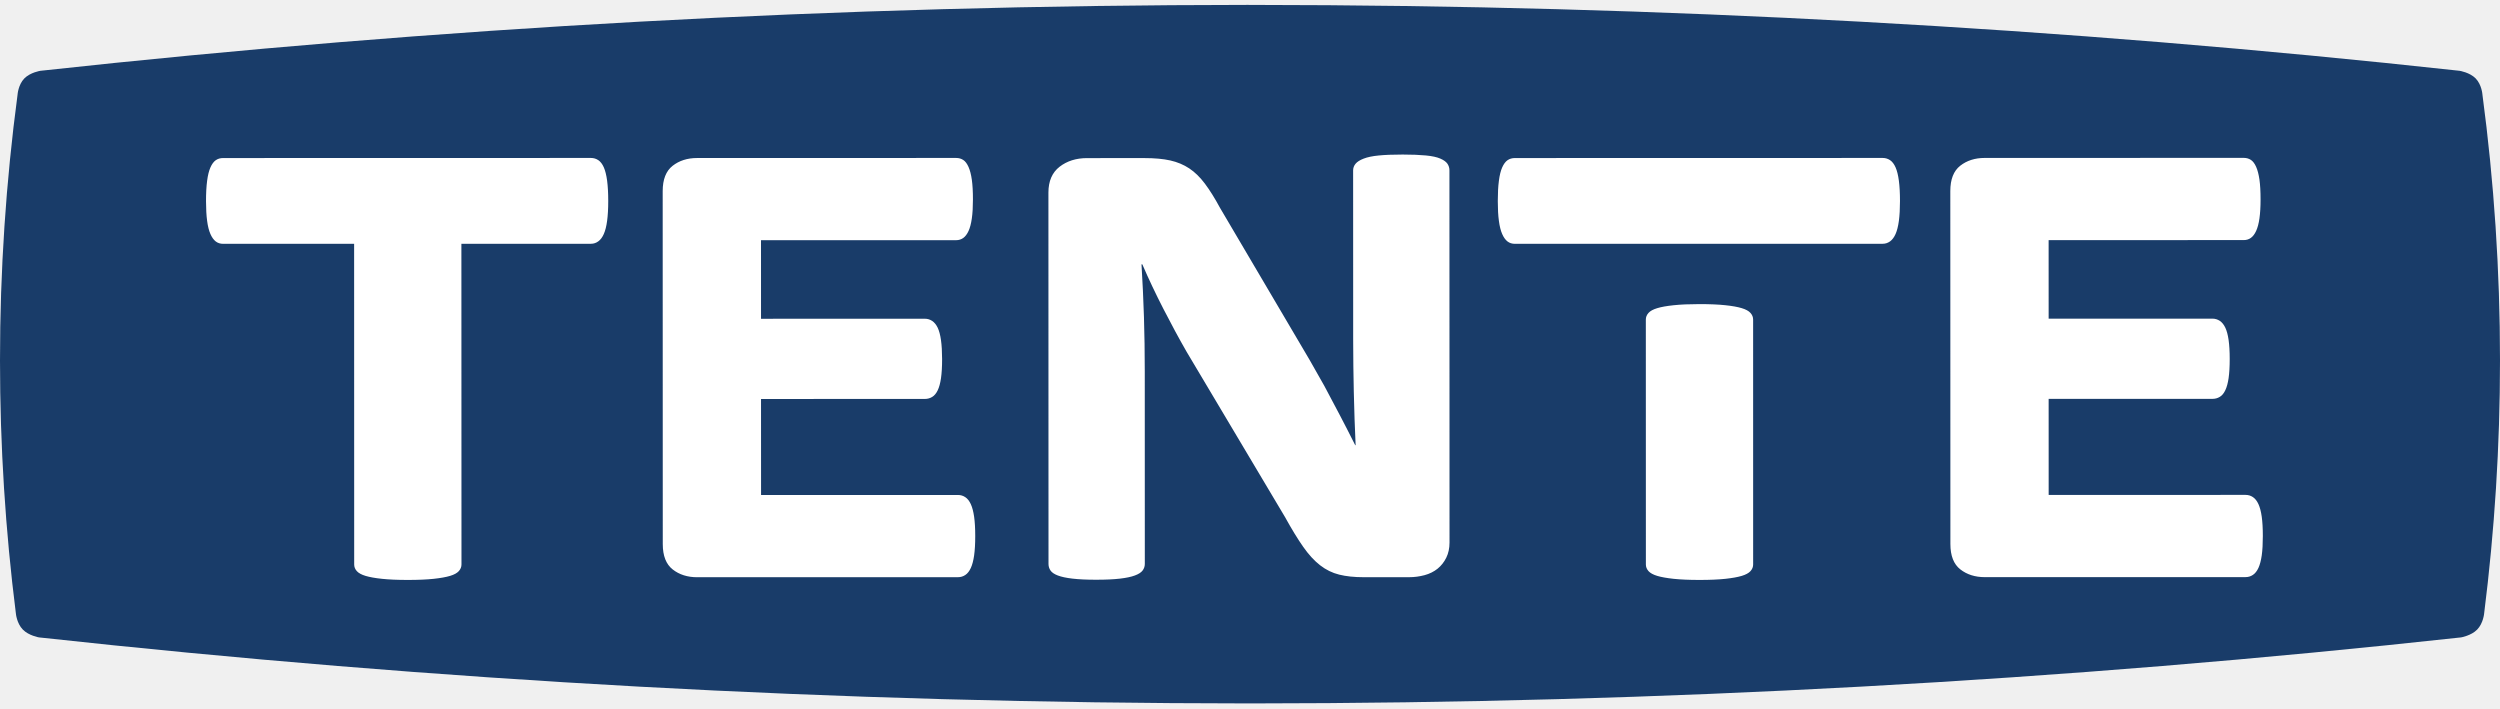
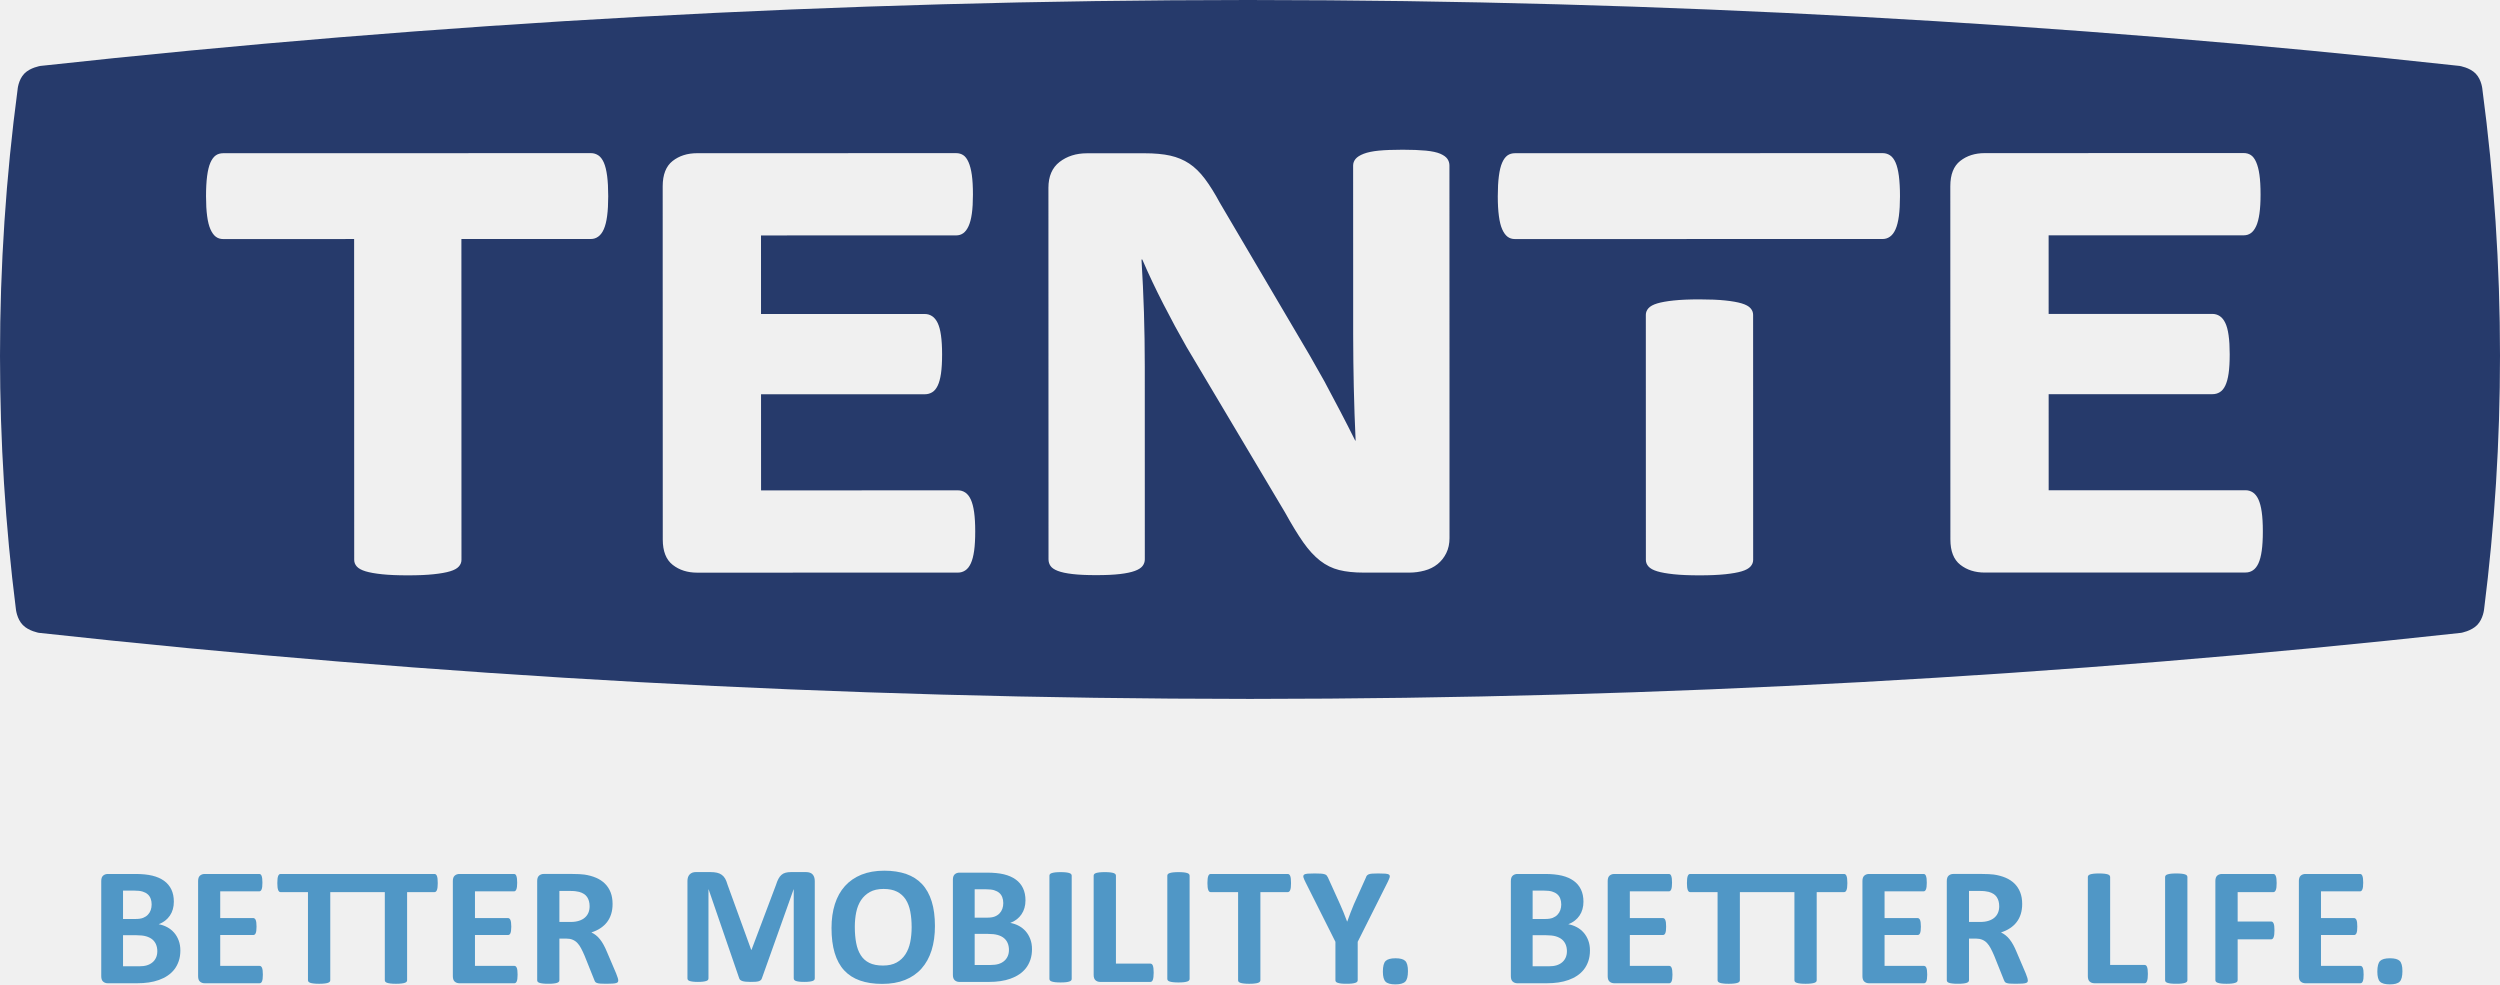
- <svg xmlns="http://www.w3.org/2000/svg" width="120" height="34" viewBox="0 0 120 34" fill="none">
-   <g clip-path="url(#clip0_10443_1067)">
-     <rect x="8" y="6" width="105" height="23" fill="white" />
-     <path d="M108.564 26.657C108.528 26.906 108.475 27.107 108.405 27.26C108.334 27.413 108.246 27.525 108.14 27.595C108.034 27.666 107.917 27.701 107.791 27.701L95.27 27.703C94.805 27.703 94.413 27.579 94.095 27.33C93.777 27.081 93.619 26.676 93.619 26.114L93.615 9.171C93.615 8.609 93.773 8.204 94.091 7.955C94.409 7.706 94.8 7.581 95.267 7.581L107.701 7.578C107.829 7.578 107.941 7.61 108.041 7.674C108.139 7.738 108.224 7.85 108.295 8.009C108.365 8.169 108.418 8.373 108.454 8.623C108.489 8.872 108.507 9.188 108.507 9.571C108.507 9.928 108.489 10.232 108.454 10.481C108.419 10.729 108.366 10.931 108.295 11.084C108.225 11.237 108.14 11.349 108.041 11.419C107.942 11.49 107.83 11.524 107.702 11.524L98.334 11.527L98.335 15.297L106.2 15.295C106.327 15.295 106.443 15.331 106.55 15.4C106.655 15.471 106.743 15.579 106.814 15.726C106.884 15.873 106.938 16.071 106.973 16.32C107.008 16.569 107.026 16.872 107.026 17.23C107.026 17.6 107.008 17.907 106.973 18.149C106.938 18.392 106.885 18.586 106.814 18.733C106.744 18.881 106.656 18.986 106.55 19.049C106.444 19.114 106.328 19.145 106.201 19.145L98.335 19.147L98.336 23.757L107.79 23.755C107.917 23.755 108.034 23.79 108.139 23.86C108.245 23.931 108.333 24.042 108.404 24.195C108.475 24.349 108.528 24.549 108.563 24.799C108.598 25.048 108.616 25.357 108.616 25.727C108.616 26.098 108.599 26.408 108.564 26.657ZM91.147 10.599C91.111 10.861 91.058 11.072 90.988 11.231C90.917 11.391 90.829 11.509 90.723 11.586C90.617 11.662 90.501 11.701 90.373 11.701L72.72 11.704C72.579 11.704 72.459 11.666 72.36 11.59C72.261 11.513 72.176 11.395 72.106 11.235C72.035 11.076 71.982 10.865 71.947 10.603C71.911 10.341 71.894 10.026 71.894 9.655C71.894 9.272 71.911 8.946 71.947 8.678C71.981 8.41 72.034 8.196 72.105 8.036C72.176 7.877 72.26 7.762 72.359 7.692C72.458 7.622 72.578 7.586 72.719 7.586L90.373 7.582C90.5 7.582 90.616 7.617 90.722 7.687C90.828 7.758 90.916 7.873 90.987 8.033C91.058 8.192 91.11 8.406 91.146 8.674C91.181 8.942 91.199 9.268 91.199 9.651C91.199 10.021 91.181 10.337 91.147 10.599ZM84.024 27.413C83.94 27.507 83.8 27.583 83.605 27.642C83.41 27.701 83.147 27.748 82.815 27.784C82.484 27.819 82.071 27.837 81.577 27.837C81.082 27.837 80.67 27.819 80.338 27.784C80.006 27.748 79.743 27.702 79.548 27.643C79.353 27.584 79.213 27.508 79.129 27.414C79.044 27.32 79.002 27.214 79.002 27.096L79 15.339C79 15.221 79.042 15.116 79.127 15.021C79.212 14.927 79.351 14.85 79.546 14.792C79.741 14.732 80.004 14.686 80.336 14.651C80.668 14.615 81.081 14.598 81.575 14.597C82.069 14.597 82.481 14.615 82.813 14.65C83.145 14.685 83.408 14.732 83.603 14.791C83.798 14.85 83.938 14.926 84.022 15.02C84.107 15.114 84.15 15.22 84.15 15.338L84.151 27.095C84.151 27.213 84.109 27.319 84.024 27.413ZM69.421 26.77C69.317 26.981 69.177 27.157 69.002 27.299C68.826 27.44 68.618 27.543 68.378 27.608C68.137 27.672 67.893 27.705 67.646 27.705L65.462 27.706C65.006 27.706 64.613 27.665 64.281 27.582C63.95 27.5 63.644 27.35 63.365 27.133C63.085 26.915 62.815 26.621 62.555 26.25C62.295 25.88 62.002 25.401 61.677 24.813L56.958 16.886C56.593 16.251 56.223 15.566 55.846 14.831C55.468 14.096 55.13 13.381 54.831 12.687H54.792C54.844 13.534 54.883 14.378 54.91 15.219C54.936 16.06 54.949 16.928 54.949 17.821L54.951 27.068C54.951 27.186 54.915 27.292 54.844 27.386C54.772 27.48 54.649 27.559 54.473 27.623C54.298 27.689 54.06 27.739 53.761 27.774C53.462 27.809 53.079 27.827 52.611 27.827C52.155 27.827 51.778 27.809 51.479 27.774C51.18 27.739 50.946 27.689 50.777 27.624C50.608 27.56 50.491 27.481 50.426 27.387C50.361 27.293 50.328 27.187 50.328 27.069L50.324 9.247C50.324 8.695 50.503 8.28 50.861 8.003C51.218 7.727 51.657 7.589 52.177 7.589L54.927 7.588C55.421 7.588 55.837 7.626 56.176 7.702C56.514 7.779 56.816 7.905 57.083 8.082C57.349 8.258 57.6 8.502 57.834 8.814C58.068 9.126 58.309 9.51 58.556 9.969L62.861 17.276L63.568 18.523C63.828 19.011 64.081 19.49 64.329 19.96C64.576 20.431 64.816 20.901 65.051 21.371H65.07C65.031 20.548 65.002 19.689 64.982 18.796C64.964 17.976 64.954 17.193 64.953 16.442L64.952 16.238L64.952 14.529L64.95 8.177C64.95 8.06 64.989 7.954 65.067 7.86C65.145 7.766 65.275 7.683 65.457 7.613C65.639 7.542 65.88 7.492 66.179 7.463C66.478 7.433 66.862 7.418 67.33 7.418C67.772 7.418 68.142 7.433 68.442 7.462C68.741 7.491 68.972 7.541 69.134 7.612C69.297 7.682 69.41 7.764 69.476 7.858C69.54 7.953 69.573 8.059 69.573 8.176L69.574 14.527L69.575 17.177L69.577 26.046C69.577 26.317 69.525 26.558 69.421 26.77ZM46.758 26.66C46.722 26.909 46.67 27.11 46.599 27.264C46.528 27.417 46.441 27.529 46.335 27.599C46.229 27.67 46.112 27.705 45.985 27.705L33.465 27.707C32.999 27.707 32.608 27.583 32.29 27.334C31.972 27.085 31.813 26.68 31.813 26.117L31.809 9.175C31.809 8.613 31.968 8.208 32.285 7.959C32.603 7.71 32.995 7.585 33.461 7.585L45.896 7.582C46.023 7.582 46.136 7.614 46.235 7.678C46.334 7.742 46.418 7.854 46.489 8.013C46.56 8.173 46.613 8.377 46.648 8.626C46.683 8.875 46.701 9.191 46.701 9.574C46.701 9.932 46.684 10.235 46.648 10.484C46.613 10.733 46.56 10.934 46.49 11.087C46.419 11.241 46.334 11.353 46.236 11.423C46.137 11.493 46.024 11.528 45.897 11.529L36.528 11.53L36.529 15.301L44.394 15.299C44.521 15.299 44.638 15.334 44.743 15.404C44.849 15.475 44.938 15.583 45.009 15.73C45.079 15.877 45.132 16.075 45.167 16.324C45.202 16.573 45.22 16.876 45.221 17.234C45.221 17.604 45.203 17.91 45.168 18.153C45.132 18.396 45.08 18.591 45.009 18.737C44.938 18.884 44.85 18.99 44.744 19.053C44.639 19.117 44.522 19.149 44.395 19.149L36.529 19.151L36.531 23.761L45.984 23.759C46.111 23.759 46.228 23.793 46.334 23.864C46.44 23.934 46.528 24.046 46.599 24.199C46.669 24.352 46.722 24.553 46.758 24.803C46.793 25.051 46.811 25.361 46.811 25.731C46.811 26.102 46.793 26.411 46.758 26.66ZM29.142 10.599C29.107 10.861 29.054 11.072 28.983 11.231C28.913 11.391 28.824 11.509 28.718 11.585C28.613 11.662 28.496 11.701 28.369 11.701L22.147 11.701L22.151 27.095C22.151 27.213 22.108 27.319 22.024 27.413C21.939 27.507 21.8 27.584 21.605 27.642C21.41 27.701 21.146 27.748 20.815 27.784C20.483 27.819 20.07 27.837 19.576 27.837C19.082 27.837 18.669 27.819 18.338 27.784C18.006 27.749 17.742 27.702 17.547 27.643C17.352 27.584 17.213 27.508 17.128 27.414C17.043 27.32 17.001 27.214 17.001 27.096L16.998 11.703L10.716 11.704C10.574 11.704 10.454 11.666 10.355 11.589C10.257 11.513 10.172 11.395 10.101 11.235C10.03 11.075 9.977 10.865 9.942 10.603C9.907 10.341 9.889 10.025 9.889 9.655C9.889 9.271 9.906 8.946 9.942 8.678C9.977 8.409 10.03 8.196 10.101 8.036C10.171 7.876 10.256 7.762 10.355 7.691C10.453 7.621 10.573 7.586 10.715 7.586L28.368 7.582C28.495 7.582 28.612 7.617 28.718 7.687C28.823 7.758 28.912 7.872 28.983 8.032C29.053 8.192 29.106 8.405 29.142 8.674C29.177 8.942 29.195 9.267 29.195 9.651C29.195 10.021 29.177 10.337 29.142 10.599ZM119.157 4.541C119.157 4.541 119.127 4.069 118.832 3.765C118.55 3.475 118.06 3.398 118.06 3.398C99.029 1.318 79.696 0.245 60.115 0.236C60.115 0.236 59.924 0.235 59.885 0.235C40.303 0.244 20.971 1.318 1.94 3.398C1.94 3.398 1.45 3.475 1.168 3.765C0.873 4.069 0.843 4.541 0.843 4.541C0.287 8.717 0 12.977 0 17.305C0 21.417 0.26 25.469 0.762 29.445C0.762 29.445 0.8 29.917 1.096 30.22C1.378 30.51 1.868 30.595 1.868 30.595C20.922 32.68 40.278 33.756 59.885 33.764H60.115C79.721 33.756 99.078 32.68 118.132 30.595C118.132 30.595 118.622 30.51 118.904 30.22C119.2 29.917 119.239 29.445 119.239 29.445C119.74 25.469 120 21.417 120 17.305C120 12.977 119.713 8.717 119.157 4.541Z" fill="#193C69" />
+ <svg xmlns="http://www.w3.org/2000/svg" width="160" height="63" viewBox="0 0 160 63" fill="none">
+   <g clip-path="url(#clip0_18374_2065)">
+     <path d="M144.751 35.248C144.704 35.58 144.634 35.849 144.54 36.053C144.445 36.257 144.328 36.407 144.187 36.5C144.046 36.594 143.89 36.64 143.721 36.64L127.027 36.644C126.406 36.644 125.884 36.478 125.46 36.146C125.036 35.814 124.825 35.274 124.825 34.524L124.82 11.921C124.82 11.171 125.031 10.631 125.455 10.299C125.878 9.966 126.401 9.8 127.022 9.8L143.602 9.796C143.772 9.796 143.922 9.839 144.054 9.924C144.186 10.009 144.299 10.158 144.393 10.371C144.487 10.584 144.558 10.857 144.605 11.189C144.652 11.521 144.676 11.943 144.676 12.454C144.676 12.931 144.652 13.336 144.605 13.668C144.558 14 144.488 14.268 144.394 14.473C144.3 14.677 144.187 14.826 144.055 14.92C143.923 15.014 143.773 15.06 143.603 15.06L131.112 15.063L131.113 20.093L141.6 20.091C141.769 20.091 141.925 20.138 142.066 20.231C142.207 20.325 142.324 20.47 142.418 20.666C142.512 20.862 142.584 21.125 142.63 21.458C142.678 21.79 142.701 22.195 142.701 22.672C142.701 23.165 142.678 23.575 142.631 23.898C142.584 24.222 142.513 24.482 142.419 24.678C142.325 24.874 142.208 25.014 142.067 25.099C141.926 25.186 141.77 25.227 141.601 25.227L131.114 25.229L131.115 31.379L143.72 31.376C143.889 31.376 144.045 31.424 144.186 31.517C144.327 31.611 144.444 31.759 144.539 31.964C144.633 32.169 144.704 32.437 144.751 32.769C144.798 33.101 144.822 33.514 144.822 34.008C144.822 34.503 144.798 34.916 144.751 35.248ZM121.529 13.826C121.481 14.175 121.411 14.456 121.317 14.669C121.223 14.882 121.106 15.04 120.964 15.142C120.823 15.244 120.668 15.296 120.498 15.296L96.96 15.3C96.772 15.3 96.612 15.25 96.48 15.148C96.348 15.045 96.235 14.888 96.141 14.675C96.046 14.462 95.976 14.181 95.93 13.832C95.882 13.482 95.858 13.061 95.858 12.566C95.858 12.055 95.881 11.621 95.929 11.263C95.975 10.905 96.045 10.62 96.14 10.407C96.234 10.194 96.347 10.041 96.479 9.947C96.61 9.854 96.771 9.806 96.959 9.806L120.497 9.801C120.667 9.801 120.822 9.848 120.963 9.941C121.105 10.035 121.221 10.188 121.316 10.402C121.41 10.615 121.48 10.9 121.528 11.258C121.574 11.615 121.599 12.05 121.599 12.56C121.599 13.055 121.575 13.477 121.529 13.826ZM112.032 36.257C111.919 36.382 111.734 36.484 111.474 36.563C111.213 36.642 110.862 36.704 110.421 36.751C109.978 36.798 109.428 36.822 108.769 36.822C108.11 36.822 107.56 36.799 107.118 36.752C106.675 36.704 106.324 36.643 106.064 36.564C105.804 36.485 105.618 36.384 105.505 36.258C105.392 36.133 105.336 35.991 105.336 35.834L105.333 20.149C105.333 19.992 105.39 19.851 105.502 19.726C105.615 19.599 105.801 19.497 106.061 19.419C106.321 19.34 106.672 19.278 107.115 19.231C107.557 19.184 108.107 19.16 108.766 19.16C109.425 19.16 109.975 19.183 110.418 19.23C110.86 19.277 111.211 19.339 111.471 19.418C111.731 19.496 111.918 19.598 112.03 19.724C112.143 19.849 112.199 19.991 112.199 20.148L112.202 35.833C112.202 35.989 112.145 36.131 112.032 36.257ZM92.562 35.398C92.423 35.681 92.236 35.916 92.003 36.104C91.768 36.293 91.491 36.431 91.171 36.517C90.85 36.603 90.524 36.647 90.195 36.647L87.282 36.647C86.675 36.647 86.15 36.593 85.709 36.483C85.267 36.373 84.859 36.173 84.486 35.883C84.113 35.592 83.754 35.201 83.406 34.706C83.06 34.212 82.669 33.572 82.236 32.788L75.944 22.213C75.458 21.366 74.964 20.452 74.461 19.471C73.957 18.491 73.507 17.537 73.108 16.611H73.056C73.125 17.741 73.177 18.868 73.213 19.989C73.248 21.111 73.265 22.269 73.266 23.461L73.268 35.797C73.268 35.954 73.22 36.095 73.125 36.221C73.03 36.346 72.865 36.452 72.631 36.538C72.397 36.624 72.08 36.691 71.682 36.738C71.283 36.786 70.772 36.809 70.148 36.809C69.54 36.809 69.037 36.786 68.639 36.739C68.24 36.692 67.927 36.626 67.703 36.539C67.477 36.453 67.321 36.347 67.234 36.222C67.147 36.096 67.105 35.955 67.105 35.798L67.099 12.023C67.099 11.286 67.337 10.732 67.814 10.363C68.291 9.995 68.876 9.81 69.569 9.81L73.236 9.809C73.895 9.809 74.45 9.86 74.901 9.961C75.351 10.064 75.755 10.232 76.11 10.467C76.465 10.703 76.799 11.028 77.112 11.444C77.424 11.86 77.745 12.373 78.074 12.986L83.815 22.733L84.757 24.396C85.104 25.047 85.442 25.687 85.772 26.314C86.101 26.942 86.422 27.57 86.734 28.197H86.76C86.708 27.099 86.669 25.953 86.642 24.76C86.619 23.667 86.605 22.622 86.604 21.621L86.603 21.348L86.603 19.068L86.6 10.595C86.6 10.438 86.652 10.297 86.757 10.171C86.86 10.046 87.034 9.936 87.276 9.842C87.519 9.748 87.84 9.681 88.239 9.641C88.638 9.602 89.149 9.583 89.773 9.582C90.363 9.582 90.856 9.602 91.256 9.64C91.654 9.68 91.962 9.746 92.179 9.84C92.396 9.935 92.547 10.044 92.634 10.17C92.72 10.296 92.764 10.437 92.764 10.594L92.766 19.067L92.767 22.601L92.769 34.433C92.77 34.795 92.7 35.116 92.562 35.398ZM62.344 35.252C62.297 35.585 62.227 35.853 62.132 36.058C62.038 36.262 61.921 36.412 61.779 36.505C61.638 36.599 61.483 36.646 61.314 36.646L44.62 36.65C43.999 36.65 43.477 36.484 43.053 36.151C42.629 35.819 42.417 35.279 42.417 34.529L42.412 11.926C42.412 11.177 42.624 10.636 43.047 10.303C43.471 9.971 43.993 9.805 44.614 9.805L61.195 9.801C61.364 9.801 61.515 9.843 61.647 9.929C61.778 10.014 61.891 10.163 61.985 10.376C62.079 10.59 62.15 10.861 62.197 11.194C62.244 11.526 62.268 11.947 62.268 12.458C62.268 12.936 62.245 13.34 62.198 13.672C62.151 14.005 62.081 14.273 61.986 14.477C61.892 14.682 61.779 14.832 61.648 14.925C61.516 15.019 61.366 15.065 61.196 15.066L48.704 15.068L48.705 20.098L59.192 20.096C59.361 20.096 59.517 20.143 59.658 20.236C59.799 20.33 59.917 20.475 60.011 20.671C60.106 20.866 60.176 21.131 60.223 21.463C60.27 21.795 60.294 22.2 60.294 22.677C60.294 23.171 60.27 23.579 60.224 23.903C60.176 24.227 60.106 24.487 60.012 24.683C59.917 24.879 59.8 25.02 59.659 25.105C59.518 25.19 59.363 25.232 59.193 25.232L48.706 25.235L48.708 31.385L61.313 31.382C61.482 31.382 61.637 31.428 61.778 31.522C61.92 31.616 62.037 31.765 62.131 31.969C62.225 32.173 62.296 32.442 62.343 32.774C62.39 33.106 62.414 33.52 62.414 34.013C62.414 34.508 62.391 34.92 62.344 35.252ZM38.856 13.825C38.809 14.175 38.738 14.456 38.644 14.669C38.55 14.882 38.432 15.039 38.291 15.141C38.15 15.244 37.995 15.295 37.825 15.295L29.53 15.296L29.534 35.833C29.534 35.99 29.478 36.132 29.365 36.257C29.253 36.383 29.066 36.485 28.806 36.563C28.546 36.642 28.195 36.704 27.753 36.751C27.311 36.799 26.76 36.822 26.101 36.822C25.442 36.822 24.892 36.799 24.45 36.752C24.008 36.705 23.657 36.643 23.397 36.564C23.137 36.485 22.95 36.384 22.837 36.258C22.724 36.133 22.669 35.991 22.669 35.834L22.664 15.298L14.287 15.3C14.099 15.3 13.939 15.249 13.807 15.147C13.676 15.045 13.563 14.887 13.469 14.675C13.374 14.461 13.303 14.18 13.257 13.831C13.209 13.482 13.186 13.06 13.186 12.566C13.185 12.055 13.209 11.62 13.256 11.263C13.303 10.905 13.373 10.62 13.467 10.406C13.562 10.194 13.674 10.041 13.806 9.947C13.938 9.853 14.098 9.806 14.286 9.806L37.824 9.801C37.993 9.801 38.149 9.848 38.291 9.941C38.431 10.035 38.549 10.188 38.644 10.401C38.738 10.614 38.808 10.899 38.856 11.257C38.902 11.615 38.926 12.049 38.926 12.56C38.926 13.055 38.902 13.477 38.856 13.825ZM158.876 5.743C158.876 5.743 158.836 5.114 158.442 4.709C158.066 4.322 157.413 4.219 157.413 4.219C132.039 1.444 106.262 0.013 80.153 0.001C80.153 0.001 79.898 0 79.847 0C53.738 0.011 27.961 1.444 2.587 4.219C2.587 4.219 1.933 4.322 1.558 4.709C1.164 5.114 1.124 5.743 1.124 5.743C0.383 11.315 0 16.998 0 22.772C0 28.258 0.346 33.664 1.015 38.968C1.015 38.968 1.067 39.598 1.461 40.002C1.837 40.389 2.491 40.502 2.491 40.502C27.896 43.284 53.705 44.719 79.847 44.73H80.153C106.295 44.719 132.104 43.284 157.509 40.502C157.509 40.502 158.163 40.389 158.539 40.002C158.933 39.598 158.985 38.968 158.985 38.968C159.654 33.664 160 28.258 160 22.772C160 16.998 159.617 11.315 158.876 5.743Z" fill="#263A6B" />
+     <path d="M9.984 61.294C9.928 61.415 9.851 61.516 9.751 61.597C9.652 61.678 9.535 61.74 9.401 61.781C9.265 61.822 9.099 61.843 8.901 61.843H7.874V59.854H8.717C8.976 59.854 9.187 59.877 9.348 59.923C9.511 59.971 9.645 60.037 9.749 60.123C9.853 60.21 9.933 60.318 9.986 60.445C10.04 60.573 10.068 60.718 10.068 60.88C10.068 61.035 10.039 61.173 9.984 61.294ZM7.874 56.999H8.592C8.812 56.999 8.988 57.019 9.119 57.058C9.251 57.099 9.36 57.154 9.446 57.229C9.533 57.302 9.597 57.395 9.64 57.507C9.684 57.619 9.705 57.745 9.705 57.885C9.705 58.011 9.685 58.131 9.647 58.245C9.607 58.358 9.546 58.457 9.465 58.542C9.384 58.627 9.282 58.694 9.16 58.743C9.037 58.791 8.873 58.815 8.668 58.815H7.874L7.874 56.999ZM11.14 59.688C11.015 59.546 10.87 59.43 10.702 59.34C10.535 59.25 10.352 59.186 10.155 59.15C10.309 59.093 10.447 59.017 10.567 58.923C10.688 58.83 10.79 58.722 10.873 58.599C10.956 58.477 11.019 58.341 11.062 58.191C11.105 58.041 11.126 57.881 11.126 57.712C11.126 57.41 11.073 57.146 10.965 56.923C10.856 56.7 10.701 56.514 10.497 56.369C10.294 56.223 10.044 56.114 9.746 56.041C9.449 55.97 9.085 55.934 8.657 55.934H6.901C6.782 55.934 6.683 55.969 6.601 56.039C6.52 56.11 6.48 56.223 6.48 56.382V62.48C6.48 62.639 6.52 62.754 6.601 62.824C6.683 62.894 6.782 62.929 6.901 62.929H8.761C9.041 62.929 9.295 62.912 9.525 62.877C9.753 62.844 9.968 62.791 10.17 62.719C10.371 62.647 10.557 62.555 10.724 62.443C10.892 62.331 11.035 62.198 11.157 62.043C11.277 61.888 11.371 61.709 11.44 61.508C11.509 61.306 11.543 61.08 11.543 60.832C11.543 60.594 11.507 60.38 11.434 60.189C11.363 59.997 11.265 59.831 11.14 59.688Z" fill="#5097C6" />
+     <path d="M16.769 61.94C16.751 61.897 16.728 61.865 16.701 61.845C16.674 61.826 16.645 61.816 16.612 61.816H14.094V59.842H16.207C16.239 59.842 16.269 59.833 16.296 59.815C16.323 59.797 16.346 59.768 16.363 59.726C16.382 59.684 16.395 59.63 16.404 59.562C16.413 59.493 16.418 59.406 16.418 59.302C16.418 59.201 16.413 59.115 16.404 59.044C16.395 58.974 16.382 58.919 16.363 58.877C16.346 58.836 16.323 58.805 16.296 58.786C16.269 58.766 16.239 58.755 16.207 58.755H14.094V57.047H16.59C16.623 57.047 16.651 57.038 16.677 57.017C16.702 56.998 16.723 56.966 16.742 56.923C16.76 56.88 16.773 56.823 16.782 56.753C16.791 56.682 16.795 56.596 16.795 56.495C16.795 56.388 16.791 56.299 16.782 56.228C16.773 56.158 16.76 56.101 16.742 56.055C16.723 56.011 16.702 55.979 16.677 55.96C16.651 55.942 16.623 55.934 16.59 55.934H13.101C12.981 55.934 12.881 55.969 12.8 56.039C12.719 56.109 12.679 56.223 12.679 56.382V62.48C12.679 62.639 12.719 62.754 12.8 62.824C12.881 62.894 12.981 62.929 13.101 62.929H16.612C16.645 62.929 16.674 62.919 16.701 62.899C16.728 62.88 16.751 62.848 16.769 62.805C16.787 62.762 16.8 62.705 16.809 62.635C16.818 62.564 16.823 62.477 16.823 62.373C16.823 62.268 16.818 62.181 16.809 62.11C16.8 62.039 16.787 61.983 16.769 61.94Z" fill="#5097C6" />
+     <path d="M27.962 56.061C27.945 56.016 27.922 55.984 27.894 55.963C27.868 55.944 27.838 55.934 27.805 55.934H17.959C17.924 55.934 17.893 55.944 17.868 55.963C17.843 55.984 17.821 56.016 17.803 56.061C17.785 56.106 17.771 56.166 17.762 56.242C17.753 56.318 17.749 56.41 17.749 56.517C17.749 56.622 17.753 56.711 17.762 56.785C17.771 56.859 17.785 56.918 17.803 56.964C17.821 57.01 17.843 57.042 17.868 57.064C17.893 57.085 17.924 57.096 17.959 57.096H19.71V62.735C19.71 62.771 19.722 62.804 19.746 62.832C19.769 62.861 19.808 62.884 19.862 62.902C19.916 62.921 19.989 62.935 20.081 62.945C20.172 62.957 20.287 62.962 20.423 62.962C20.561 62.962 20.675 62.957 20.767 62.945C20.859 62.935 20.931 62.921 20.985 62.902C21.04 62.884 21.078 62.861 21.102 62.832C21.125 62.804 21.137 62.771 21.137 62.735V57.096H24.628V62.735C24.628 62.771 24.64 62.804 24.663 62.832C24.687 62.861 24.725 62.884 24.78 62.902C24.834 62.921 24.907 62.935 24.999 62.945C25.09 62.957 25.204 62.962 25.341 62.962C25.478 62.962 25.593 62.957 25.685 62.945C25.777 62.935 25.849 62.921 25.903 62.902C25.958 62.884 25.996 62.861 26.02 62.832C26.043 62.804 26.055 62.771 26.055 62.735V57.096H27.805C27.838 57.096 27.868 57.085 27.894 57.064C27.922 57.042 27.945 57.01 27.962 56.964C27.98 56.918 27.994 56.859 28.003 56.785C28.012 56.711 28.016 56.622 28.016 56.517C28.016 56.41 28.012 56.318 28.003 56.242C27.994 56.166 27.98 56.106 27.962 56.061Z" fill="#5097C6" />
+     <path d="M33.072 61.94C33.054 61.897 33.032 61.865 33.005 61.845C32.977 61.826 32.948 61.816 32.915 61.816H30.398V59.842H32.51C32.543 59.842 32.573 59.833 32.599 59.815C32.627 59.797 32.649 59.768 32.667 59.726C32.685 59.684 32.698 59.63 32.707 59.562C32.717 59.493 32.722 59.406 32.722 59.302C32.722 59.201 32.717 59.115 32.707 59.044C32.698 58.974 32.685 58.919 32.667 58.877C32.649 58.836 32.627 58.805 32.599 58.786C32.573 58.766 32.543 58.755 32.51 58.755H30.398V57.047H32.894C32.926 57.047 32.955 57.038 32.98 57.017C33.006 56.998 33.027 56.966 33.045 56.923C33.063 56.88 33.077 56.823 33.086 56.753C33.095 56.682 33.1 56.596 33.1 56.495C33.1 56.388 33.095 56.299 33.086 56.228C33.077 56.158 33.063 56.101 33.045 56.055C33.027 56.011 33.006 55.979 32.98 55.96C32.955 55.942 32.926 55.934 32.894 55.934H29.403C29.284 55.934 29.184 55.969 29.104 56.039C29.023 56.109 28.982 56.223 28.982 56.382V62.48C28.982 62.639 29.023 62.754 29.104 62.824C29.184 62.894 29.284 62.929 29.403 62.929H32.915C32.948 62.929 32.977 62.919 33.005 62.899C33.032 62.88 33.054 62.848 33.072 62.805C33.09 62.762 33.104 62.705 33.112 62.635C33.121 62.564 33.126 62.477 33.126 62.373C33.126 62.268 33.121 62.181 33.112 62.11C33.104 62.039 33.09 61.983 33.072 61.94Z" fill="#5097C6" />
+     <path d="M37.66 58.41C37.609 58.532 37.533 58.638 37.432 58.726C37.332 58.814 37.206 58.882 37.054 58.931C36.903 58.98 36.726 59.005 36.525 59.005H35.801V57.02H36.439C36.602 57.02 36.728 57.025 36.819 57.036C36.911 57.047 36.994 57.062 37.066 57.08C37.302 57.145 37.474 57.257 37.579 57.415C37.683 57.574 37.735 57.768 37.735 57.999C37.735 58.15 37.711 58.287 37.66 58.41ZM39.432 62.297L38.843 60.918C38.775 60.752 38.704 60.603 38.632 60.472C38.56 60.34 38.484 60.222 38.402 60.12C38.321 60.018 38.235 59.93 38.143 59.858C38.051 59.786 37.953 59.725 37.849 59.675C38.065 59.606 38.258 59.517 38.427 59.404C38.596 59.293 38.738 59.161 38.854 59.01C38.969 58.858 39.057 58.686 39.116 58.493C39.176 58.301 39.205 58.087 39.205 57.853C39.205 57.575 39.164 57.33 39.081 57.114C38.997 56.901 38.878 56.715 38.721 56.557C38.565 56.401 38.374 56.274 38.148 56.177C37.923 56.08 37.671 56.012 37.389 55.971C37.292 55.961 37.184 55.952 37.066 55.944C36.946 55.937 36.795 55.933 36.612 55.933H34.801C34.682 55.933 34.583 55.968 34.502 56.039C34.421 56.109 34.38 56.223 34.38 56.382V62.735C34.38 62.771 34.391 62.803 34.412 62.832C34.434 62.861 34.472 62.884 34.526 62.902C34.58 62.92 34.652 62.935 34.745 62.945C34.836 62.957 34.95 62.961 35.088 62.961C35.229 62.961 35.343 62.957 35.434 62.945C35.523 62.935 35.596 62.92 35.65 62.902C35.704 62.884 35.742 62.861 35.766 62.832C35.789 62.803 35.801 62.771 35.801 62.735V60.07H36.244C36.396 60.07 36.529 60.093 36.644 60.14C36.759 60.187 36.862 60.256 36.949 60.348C37.038 60.44 37.117 60.554 37.189 60.691C37.262 60.828 37.335 60.985 37.411 61.161L38.038 62.724C38.052 62.767 38.07 62.804 38.092 62.834C38.114 62.866 38.151 62.891 38.203 62.91C38.254 62.93 38.326 62.944 38.416 62.95C38.506 62.958 38.627 62.961 38.778 62.961C38.959 62.961 39.1 62.958 39.205 62.95C39.31 62.944 39.389 62.931 39.443 62.913C39.497 62.895 39.53 62.872 39.546 62.845C39.559 62.818 39.568 62.785 39.568 62.746C39.568 62.71 39.558 62.66 39.54 62.596C39.522 62.534 39.486 62.434 39.432 62.297Z" fill="#5097C6" />
+     <path d="M52.007 55.962C51.961 55.913 51.904 55.876 51.835 55.852C51.763 55.827 51.68 55.813 51.583 55.813H50.626C50.493 55.813 50.376 55.827 50.275 55.854C50.174 55.881 50.087 55.927 50.013 55.992C49.939 56.057 49.874 56.142 49.819 56.246C49.763 56.35 49.712 56.478 49.665 56.63L48.098 60.787H48.076L46.562 56.619C46.52 56.468 46.469 56.341 46.412 56.238C46.354 56.135 46.282 56.053 46.195 55.99C46.109 55.926 46.007 55.881 45.887 55.854C45.769 55.827 45.626 55.813 45.461 55.813H44.532C44.369 55.813 44.24 55.862 44.143 55.959C44.045 56.057 43.997 56.197 43.997 56.382V62.615C43.997 62.651 44.007 62.684 44.026 62.712C44.046 62.741 44.082 62.764 44.134 62.782C44.186 62.8 44.256 62.815 44.343 62.825C44.429 62.837 44.536 62.842 44.666 62.842C44.8 62.842 44.908 62.837 44.993 62.825C45.078 62.815 45.147 62.8 45.202 62.782C45.256 62.764 45.292 62.741 45.312 62.712C45.332 62.684 45.342 62.651 45.342 62.615V56.922H45.353L47.308 62.609C47.32 62.649 47.341 62.684 47.373 62.712C47.406 62.741 47.45 62.765 47.505 62.785C47.561 62.804 47.633 62.819 47.719 62.828C47.806 62.837 47.911 62.842 48.032 62.842C48.155 62.842 48.259 62.839 48.346 62.834C48.432 62.828 48.503 62.816 48.559 62.799C48.615 62.78 48.659 62.755 48.692 62.725C48.724 62.695 48.747 62.657 48.762 62.609L50.788 56.922H50.799V62.615C50.799 62.651 50.81 62.684 50.831 62.712C50.853 62.741 50.889 62.764 50.939 62.782C50.99 62.8 51.059 62.815 51.144 62.825C51.231 62.837 51.34 62.842 51.469 62.842C51.602 62.842 51.712 62.837 51.799 62.825C51.885 62.815 51.954 62.8 52.007 62.782C52.059 62.764 52.094 62.741 52.114 62.712C52.134 62.684 52.145 62.651 52.145 62.615V56.382C52.145 56.291 52.133 56.211 52.109 56.141C52.086 56.071 52.051 56.011 52.007 55.962Z" fill="#5097C6" />
+     <path d="M58.256 60.289C58.196 60.587 58.094 60.847 57.95 61.071C57.806 61.294 57.618 61.472 57.383 61.601C57.149 61.731 56.857 61.795 56.508 61.795C56.158 61.795 55.868 61.739 55.638 61.625C55.407 61.512 55.223 61.347 55.087 61.13C54.95 60.914 54.852 60.654 54.795 60.349C54.737 60.044 54.708 59.701 54.708 59.319C54.708 58.992 54.737 58.681 54.797 58.387C54.857 58.093 54.958 57.837 55.102 57.616C55.247 57.397 55.436 57.221 55.67 57.089C55.904 56.958 56.196 56.892 56.546 56.892C56.892 56.892 57.179 56.95 57.41 57.068C57.641 57.185 57.825 57.351 57.964 57.565C58.102 57.78 58.201 58.037 58.258 58.338C58.316 58.639 58.345 58.973 58.345 59.341C58.345 59.676 58.315 59.992 58.256 60.289ZM59.012 56.583C58.74 56.292 58.401 56.076 57.996 55.935C57.591 55.795 57.124 55.724 56.594 55.724C56.039 55.724 55.553 55.809 55.133 55.978C54.713 56.149 54.361 56.391 54.076 56.708C53.791 57.025 53.577 57.41 53.433 57.862C53.289 58.315 53.217 58.824 53.217 59.389C53.217 60.006 53.284 60.539 53.42 60.99C53.556 61.44 53.757 61.812 54.027 62.103C54.297 62.395 54.635 62.612 55.04 62.754C55.446 62.898 55.92 62.969 56.465 62.969C57.016 62.969 57.501 62.885 57.921 62.717C58.34 62.55 58.693 62.306 58.977 61.987C59.261 61.668 59.476 61.28 59.62 60.822C59.764 60.365 59.836 59.845 59.836 59.265C59.836 58.66 59.767 58.135 59.628 57.69C59.489 57.245 59.284 56.875 59.012 56.583Z" fill="#5097C6" />
+     <path d="M64.489 61.209C64.432 61.33 64.355 61.431 64.256 61.512C64.157 61.593 64.04 61.655 63.905 61.696C63.769 61.737 63.603 61.758 63.405 61.758H62.379V59.769H63.222C63.481 59.769 63.692 59.792 63.854 59.839C64.016 59.886 64.149 59.952 64.253 60.038C64.358 60.125 64.438 60.233 64.491 60.36C64.545 60.488 64.573 60.633 64.573 60.795C64.573 60.95 64.544 61.088 64.489 61.209ZM62.379 56.914H63.098C63.317 56.914 63.493 56.934 63.624 56.973C63.756 57.014 63.864 57.069 63.951 57.144C64.038 57.217 64.102 57.31 64.145 57.422C64.188 57.534 64.21 57.66 64.21 57.8C64.21 57.926 64.191 58.046 64.151 58.16C64.111 58.273 64.051 58.372 63.97 58.457C63.889 58.542 63.788 58.608 63.664 58.658C63.542 58.706 63.378 58.73 63.173 58.73H62.379L62.379 56.914ZM65.645 59.603C65.521 59.461 65.375 59.345 65.207 59.255C65.04 59.165 64.856 59.101 64.659 59.066C64.814 59.008 64.952 58.932 65.072 58.838C65.193 58.745 65.294 58.637 65.377 58.514C65.46 58.392 65.524 58.256 65.566 58.106C65.609 57.956 65.631 57.796 65.631 57.627C65.631 57.325 65.577 57.061 65.469 56.838C65.361 56.615 65.205 56.429 65.002 56.285C64.798 56.138 64.548 56.029 64.251 55.956C63.954 55.885 63.59 55.849 63.162 55.849H61.406C61.287 55.849 61.187 55.884 61.106 55.954C61.026 56.025 60.985 56.138 60.985 56.297V62.395C60.985 62.554 61.026 62.669 61.106 62.739C61.187 62.809 61.287 62.844 61.406 62.844H63.265C63.546 62.844 63.801 62.827 64.029 62.792C64.258 62.759 64.473 62.706 64.675 62.634C64.877 62.562 65.061 62.47 65.229 62.358C65.397 62.246 65.54 62.113 65.662 61.958C65.781 61.803 65.876 61.624 65.945 61.423C66.013 61.221 66.048 60.995 66.048 60.747C66.048 60.509 66.012 60.295 65.939 60.104C65.867 59.912 65.769 59.746 65.645 59.603Z" fill="#5097C6" />
+     <path d="M68.438 55.876C68.384 55.858 68.312 55.843 68.222 55.832C68.132 55.822 68.017 55.816 67.877 55.816C67.739 55.816 67.626 55.822 67.536 55.832C67.446 55.843 67.373 55.858 67.317 55.876C67.261 55.893 67.222 55.917 67.198 55.946C67.175 55.975 67.163 56.008 67.163 56.043V62.65C67.163 62.686 67.175 62.718 67.198 62.748C67.222 62.776 67.26 62.799 67.314 62.817C67.369 62.835 67.442 62.85 67.533 62.861C67.625 62.872 67.739 62.877 67.877 62.877C68.017 62.877 68.132 62.872 68.222 62.861C68.312 62.85 68.384 62.835 68.438 62.817C68.492 62.799 68.531 62.776 68.554 62.748C68.578 62.718 68.589 62.686 68.589 62.65V56.043C68.589 56.008 68.578 55.975 68.554 55.946C68.531 55.917 68.492 55.893 68.438 55.876Z" fill="#5097C6" />
+     <path d="M73.782 61.797C73.764 61.753 73.741 61.721 73.714 61.701C73.687 61.68 73.655 61.671 73.619 61.671H71.42V56.043C71.42 56.007 71.408 55.975 71.385 55.945C71.362 55.917 71.323 55.894 71.269 55.875C71.215 55.857 71.142 55.843 71.052 55.832C70.963 55.821 70.847 55.816 70.707 55.816C70.57 55.816 70.456 55.821 70.364 55.832C70.273 55.843 70.2 55.857 70.145 55.875C70.091 55.894 70.052 55.917 70.029 55.945C70.005 55.975 69.994 56.007 69.994 56.043V62.395C69.994 62.554 70.034 62.669 70.115 62.739C70.197 62.809 70.296 62.843 70.416 62.843H73.619C73.655 62.843 73.687 62.833 73.714 62.812C73.741 62.79 73.764 62.754 73.782 62.705C73.799 62.657 73.813 62.596 73.821 62.522C73.831 62.449 73.835 62.357 73.835 62.25C73.835 62.141 73.831 62.05 73.821 61.976C73.813 61.903 73.799 61.843 73.782 61.797Z" fill="#5097C6" />
+     <path d="M75.983 55.876C75.929 55.858 75.857 55.843 75.767 55.832C75.677 55.822 75.562 55.816 75.421 55.816C75.284 55.816 75.171 55.822 75.081 55.832C74.991 55.843 74.918 55.858 74.862 55.876C74.806 55.893 74.767 55.917 74.743 55.946C74.719 55.975 74.708 56.008 74.708 56.043V62.65C74.708 62.686 74.719 62.718 74.743 62.748C74.767 62.776 74.804 62.799 74.859 62.817C74.913 62.835 74.986 62.85 75.078 62.861C75.171 62.872 75.284 62.877 75.421 62.877C75.562 62.877 75.677 62.872 75.767 62.861C75.857 62.85 75.929 62.835 75.983 62.817C76.038 62.799 76.076 62.776 76.099 62.748C76.123 62.718 76.135 62.686 76.135 62.65V56.043C76.135 56.008 76.123 55.975 76.099 55.946C76.076 55.917 76.038 55.893 75.983 55.876Z" fill="#5097C6" />
+     <path d="M82.573 56.061C82.554 56.016 82.532 55.984 82.505 55.963C82.477 55.944 82.448 55.934 82.416 55.934H77.487C77.451 55.934 77.421 55.944 77.395 55.963C77.37 55.984 77.349 56.016 77.33 56.061C77.312 56.106 77.298 56.166 77.289 56.242C77.281 56.318 77.276 56.41 77.276 56.517C77.276 56.622 77.281 56.711 77.289 56.785C77.298 56.859 77.312 56.918 77.33 56.964C77.349 57.01 77.37 57.042 77.395 57.064C77.421 57.085 77.451 57.096 77.487 57.096H79.238V62.735C79.238 62.771 79.249 62.804 79.272 62.832C79.296 62.861 79.335 62.884 79.389 62.902C79.443 62.921 79.516 62.935 79.609 62.945C79.701 62.957 79.815 62.962 79.951 62.962C80.088 62.962 80.203 62.957 80.295 62.945C80.386 62.935 80.459 62.921 80.513 62.902C80.568 62.884 80.606 62.861 80.629 62.832C80.652 62.804 80.665 62.771 80.665 62.735V57.096H82.416C82.448 57.096 82.477 57.085 82.505 57.064C82.532 57.042 82.554 57.01 82.573 56.964C82.59 56.918 82.604 56.859 82.613 56.785C82.621 56.711 82.625 56.622 82.625 56.517C82.625 56.41 82.621 56.318 82.613 56.242C82.604 56.166 82.59 56.106 82.573 56.061Z" fill="#5097C6" />
+     <path d="M88.936 56.155C88.957 56.08 88.947 56.022 88.906 55.985C88.864 55.947 88.787 55.924 88.673 55.914C88.56 55.906 88.4 55.901 88.195 55.901C88.04 55.901 87.916 55.905 87.823 55.912C87.729 55.919 87.654 55.933 87.601 55.955C87.547 55.977 87.507 56.005 87.479 56.039C87.453 56.073 87.429 56.119 87.412 56.177L86.645 57.885C86.576 58.051 86.506 58.225 86.434 58.41C86.362 58.594 86.291 58.783 86.224 58.977H86.213C86.137 58.775 86.062 58.583 85.989 58.399C85.914 58.215 85.84 58.04 85.764 57.874L84.986 56.155C84.961 56.105 84.935 56.063 84.908 56.031C84.88 55.998 84.838 55.973 84.781 55.953C84.723 55.933 84.644 55.919 84.546 55.912C84.447 55.905 84.314 55.901 84.148 55.901C83.95 55.901 83.795 55.906 83.683 55.914C83.572 55.924 83.496 55.947 83.454 55.985C83.413 56.022 83.401 56.079 83.421 56.152C83.442 56.226 83.486 56.33 83.553 56.463L85.467 60.275V62.735C85.467 62.771 85.478 62.803 85.499 62.832C85.521 62.861 85.56 62.884 85.615 62.901C85.671 62.92 85.743 62.935 85.835 62.946C85.925 62.957 86.04 62.961 86.18 62.961C86.317 62.961 86.431 62.957 86.523 62.946C86.615 62.935 86.688 62.92 86.742 62.901C86.795 62.884 86.835 62.861 86.857 62.832C86.882 62.803 86.893 62.771 86.893 62.735V60.275L88.806 56.463C88.87 56.334 88.913 56.23 88.936 56.155Z" fill="#5097C6" />
+     <path d="M89.316 61.329C89.009 61.329 88.798 61.387 88.68 61.502C88.563 61.617 88.504 61.845 88.504 62.184C88.504 62.501 88.563 62.716 88.678 62.83C88.793 62.943 89.002 63 89.304 63C89.607 63 89.817 62.942 89.934 62.827C90.051 62.711 90.109 62.487 90.109 62.151C90.109 61.831 90.051 61.613 89.936 61.499C89.821 61.386 89.615 61.329 89.316 61.329Z" fill="#5097C6" />
+     <path d="M100.199 61.294C100.143 61.415 100.065 61.516 99.966 61.597C99.867 61.678 99.75 61.74 99.616 61.781C99.48 61.822 99.313 61.843 99.115 61.843H98.089V59.854H98.932C99.191 59.854 99.402 59.877 99.563 59.923C99.726 59.971 99.859 60.037 99.963 60.123C100.068 60.21 100.147 60.318 100.201 60.445C100.255 60.573 100.283 60.718 100.283 60.88C100.283 61.035 100.254 61.173 100.199 61.294ZM98.089 56.999H98.807C99.026 56.999 99.203 57.019 99.334 57.058C99.466 57.099 99.574 57.154 99.661 57.229C99.748 57.302 99.812 57.395 99.855 57.507C99.898 57.619 99.92 57.745 99.92 57.885C99.92 58.011 99.9 58.131 99.861 58.245C99.821 58.358 99.76 58.457 99.679 58.542C99.599 58.627 99.497 58.694 99.375 58.743C99.252 58.791 99.088 58.815 98.883 58.815H98.089L98.089 56.999ZM101.354 59.688C101.23 59.546 101.085 59.43 100.917 59.34C100.749 59.25 100.567 59.186 100.369 59.15C100.524 59.093 100.662 59.017 100.782 58.923C100.903 58.83 101.004 58.722 101.088 58.599C101.171 58.477 101.234 58.341 101.277 58.191C101.32 58.041 101.341 57.881 101.341 57.712C101.341 57.41 101.288 57.146 101.179 56.923C101.071 56.7 100.915 56.514 100.712 56.369C100.508 56.223 100.259 56.114 99.961 56.041C99.664 55.97 99.3 55.934 98.872 55.934H97.116C96.997 55.934 96.897 55.969 96.816 56.039C96.735 56.11 96.695 56.223 96.695 56.382V62.48C96.695 62.639 96.735 62.754 96.816 62.824C96.897 62.894 96.997 62.929 97.116 62.929H98.975C99.256 62.929 99.51 62.912 99.74 62.877C99.968 62.844 100.183 62.791 100.385 62.719C100.586 62.647 100.772 62.555 100.939 62.443C101.106 62.331 101.25 62.198 101.372 62.043C101.492 61.888 101.586 61.709 101.655 61.508C101.723 61.306 101.757 61.08 101.757 60.832C101.757 60.594 101.722 60.38 101.649 60.189C101.577 59.997 101.479 59.831 101.354 59.688Z" fill="#5097C6" />
+     <path d="M106.984 61.94C106.965 61.897 106.942 61.865 106.916 61.845C106.889 61.826 106.86 61.816 106.827 61.816H104.309V59.842H106.422C106.454 59.842 106.484 59.833 106.51 59.815C106.538 59.797 106.561 59.768 106.578 59.726C106.596 59.684 106.61 59.63 106.619 59.562C106.628 59.493 106.632 59.406 106.632 59.302C106.632 59.201 106.628 59.115 106.619 59.044C106.61 58.974 106.596 58.919 106.578 58.877C106.561 58.836 106.538 58.805 106.51 58.786C106.484 58.766 106.454 58.755 106.422 58.755H104.309V57.047H106.805C106.838 57.047 106.866 57.038 106.892 57.017C106.917 56.998 106.938 56.966 106.957 56.923C106.975 56.88 106.988 56.823 106.997 56.753C107.006 56.682 107.01 56.596 107.01 56.495C107.01 56.388 107.006 56.299 106.997 56.228C106.988 56.158 106.975 56.101 106.957 56.055C106.938 56.011 106.917 55.979 106.892 55.96C106.866 55.942 106.838 55.934 106.805 55.934H103.315C103.195 55.934 103.096 55.969 103.014 56.039C102.933 56.109 102.893 56.223 102.893 56.382V62.48C102.893 62.639 102.933 62.754 103.014 62.824C103.096 62.894 103.195 62.929 103.315 62.929H106.827C106.86 62.929 106.889 62.919 106.916 62.899C106.942 62.88 106.965 62.848 106.984 62.805C107.001 62.762 107.015 62.705 107.023 62.635C107.033 62.564 107.038 62.477 107.038 62.373C107.038 62.268 107.033 62.181 107.023 62.11C107.015 62.039 107.001 61.983 106.984 61.94Z" fill="#5097C6" />
+     <path d="M118.176 56.061C118.159 56.016 118.137 55.984 118.109 55.963C118.082 55.944 118.053 55.934 118.02 55.934H108.174C108.139 55.934 108.108 55.944 108.082 55.963C108.058 55.984 108.036 56.016 108.018 56.061C108 56.106 107.986 56.166 107.977 56.242C107.968 56.318 107.964 56.41 107.964 56.517C107.964 56.622 107.968 56.711 107.977 56.785C107.986 56.859 108 56.918 108.018 56.964C108.036 57.01 108.058 57.042 108.082 57.064C108.108 57.085 108.139 57.096 108.174 57.096H109.925V62.735C109.925 62.771 109.937 62.804 109.961 62.832C109.984 62.861 110.023 62.884 110.076 62.902C110.13 62.921 110.203 62.935 110.296 62.945C110.387 62.957 110.502 62.962 110.638 62.962C110.775 62.962 110.89 62.957 110.982 62.945C111.073 62.935 111.146 62.921 111.2 62.902C111.254 62.884 111.294 62.861 111.316 62.832C111.34 62.804 111.352 62.771 111.352 62.735V57.096H114.843V62.735C114.843 62.771 114.855 62.804 114.878 62.832C114.901 62.861 114.94 62.884 114.994 62.902C115.049 62.921 115.122 62.935 115.213 62.945C115.305 62.957 115.419 62.962 115.556 62.962C115.693 62.962 115.807 62.957 115.9 62.945C115.992 62.935 116.064 62.921 116.118 62.902C116.172 62.884 116.211 62.861 116.235 62.832C116.258 62.804 116.269 62.771 116.269 62.735V57.096H118.02C118.053 57.096 118.082 57.085 118.109 57.064C118.137 57.042 118.159 57.01 118.176 56.964C118.195 56.918 118.209 56.859 118.217 56.785C118.227 56.711 118.231 56.622 118.231 56.517C118.231 56.41 118.227 56.318 118.217 56.242C118.209 56.166 118.195 56.106 118.176 56.061Z" fill="#5097C6" />
+     <path d="M123.287 61.94C123.269 61.897 123.247 61.865 123.22 61.845C123.192 61.826 123.163 61.816 123.13 61.816H120.612V59.842H122.725C122.758 59.842 122.788 59.833 122.814 59.815C122.841 59.797 122.864 59.768 122.882 59.726C122.899 59.684 122.913 59.63 122.922 59.562C122.931 59.493 122.936 59.406 122.936 59.302C122.936 59.201 122.931 59.115 122.922 59.044C122.913 58.974 122.899 58.919 122.882 58.877C122.864 58.836 122.841 58.805 122.814 58.786C122.788 58.766 122.758 58.755 122.725 58.755H120.612V57.047H123.109C123.141 57.047 123.17 57.038 123.195 57.017C123.22 56.998 123.242 56.966 123.26 56.923C123.278 56.88 123.292 56.823 123.301 56.753C123.31 56.682 123.314 56.596 123.314 56.495C123.314 56.388 123.31 56.299 123.301 56.228C123.292 56.158 123.278 56.101 123.26 56.055C123.242 56.011 123.22 55.979 123.195 55.96C123.17 55.942 123.141 55.934 123.109 55.934H119.618C119.499 55.934 119.399 55.969 119.318 56.039C119.237 56.109 119.196 56.223 119.196 56.382V62.48C119.196 62.639 119.237 62.754 119.318 62.824C119.399 62.894 119.499 62.929 119.618 62.929H123.13C123.163 62.929 123.192 62.919 123.22 62.899C123.247 62.88 123.269 62.848 123.287 62.805C123.305 62.762 123.318 62.705 123.327 62.635C123.336 62.564 123.341 62.477 123.341 62.373C123.341 62.268 123.336 62.181 123.327 62.11C123.318 62.039 123.305 61.983 123.287 61.94Z" fill="#5097C6" />
+     <path d="M127.875 58.41C127.824 58.532 127.748 58.638 127.647 58.726C127.547 58.814 127.421 58.882 127.269 58.931C127.117 58.98 126.941 59.005 126.739 59.005H126.016V57.02H126.654C126.816 57.02 126.942 57.025 127.034 57.036C127.126 57.047 127.209 57.062 127.28 57.08C127.517 57.145 127.689 57.257 127.793 57.415C127.898 57.574 127.95 57.768 127.95 57.999C127.95 58.15 127.925 58.287 127.875 58.41ZM129.647 62.297L129.058 60.918C128.99 60.752 128.919 60.603 128.847 60.472C128.775 60.34 128.698 60.222 128.617 60.12C128.536 60.018 128.45 59.93 128.357 59.858C128.266 59.786 128.168 59.725 128.064 59.675C128.28 59.606 128.473 59.517 128.641 59.404C128.811 59.293 128.953 59.161 129.068 59.01C129.184 58.858 129.271 58.686 129.331 58.493C129.39 58.301 129.42 58.087 129.42 57.853C129.42 57.575 129.379 57.33 129.295 57.114C129.212 56.901 129.093 56.715 128.936 56.557C128.779 56.401 128.588 56.274 128.363 56.177C128.138 56.08 127.885 56.012 127.604 55.971C127.507 55.961 127.399 55.952 127.28 55.944C127.161 55.937 127.01 55.933 126.827 55.933H125.016C124.897 55.933 124.797 55.968 124.716 56.039C124.635 56.109 124.595 56.223 124.595 56.382V62.735C124.595 62.771 124.605 62.803 124.627 62.832C124.649 62.861 124.687 62.884 124.74 62.902C124.795 62.92 124.867 62.935 124.959 62.945C125.051 62.957 125.165 62.961 125.303 62.961C125.443 62.961 125.558 62.957 125.649 62.945C125.738 62.935 125.811 62.92 125.865 62.902C125.918 62.884 125.957 62.861 125.98 62.832C126.004 62.803 126.016 62.771 126.016 62.735V60.07H126.459C126.61 60.07 126.743 60.093 126.858 60.14C126.974 60.187 127.076 60.256 127.164 60.348C127.252 60.44 127.332 60.554 127.404 60.691C127.476 60.828 127.55 60.985 127.626 61.161L128.252 62.724C128.267 62.767 128.285 62.804 128.307 62.834C128.328 62.866 128.365 62.891 128.417 62.91C128.469 62.93 128.54 62.944 128.631 62.95C128.721 62.958 128.842 62.961 128.993 62.961C129.173 62.961 129.315 62.958 129.42 62.95C129.524 62.944 129.604 62.931 129.658 62.913C129.711 62.895 129.745 62.872 129.76 62.845C129.774 62.818 129.782 62.785 129.782 62.746C129.782 62.71 129.773 62.66 129.755 62.596C129.737 62.534 129.701 62.434 129.647 62.297Z" fill="#5097C6" />
+     <path d="M137.41 61.882C137.392 61.838 137.37 61.806 137.342 61.786C137.316 61.765 137.285 61.756 137.248 61.756H135.049V56.128C135.049 56.092 135.036 56.06 135.013 56.03C134.99 56.002 134.952 55.978 134.898 55.96C134.844 55.942 134.771 55.928 134.682 55.917C134.591 55.906 134.476 55.901 134.336 55.901C134.198 55.901 134.084 55.906 133.993 55.917C133.901 55.928 133.827 55.942 133.774 55.96C133.719 55.978 133.681 56.002 133.658 56.03C133.635 56.06 133.622 56.092 133.622 56.128V62.48C133.622 62.639 133.664 62.754 133.744 62.824C133.824 62.894 133.925 62.928 134.043 62.928H137.248C137.285 62.928 137.316 62.918 137.342 62.897C137.37 62.875 137.392 62.839 137.41 62.79C137.428 62.742 137.441 62.681 137.45 62.607C137.46 62.534 137.464 62.442 137.464 62.335C137.464 62.226 137.46 62.135 137.45 62.061C137.441 61.988 137.428 61.928 137.41 61.882Z" fill="#5097C6" />
+     <path d="M139.843 55.961C139.788 55.942 139.716 55.928 139.626 55.917C139.536 55.907 139.421 55.901 139.281 55.901C139.143 55.901 139.03 55.907 138.939 55.917C138.85 55.928 138.777 55.942 138.721 55.961C138.666 55.978 138.625 56.002 138.602 56.031C138.579 56.06 138.567 56.093 138.567 56.128V62.735C138.567 62.771 138.579 62.803 138.602 62.833C138.625 62.861 138.665 62.884 138.719 62.902C138.772 62.92 138.845 62.935 138.937 62.946C139.029 62.957 139.143 62.961 139.281 62.961C139.421 62.961 139.536 62.957 139.626 62.946C139.716 62.935 139.788 62.92 139.843 62.902C139.895 62.884 139.935 62.861 139.958 62.833C139.982 62.803 139.994 62.771 139.994 62.735V56.128C139.994 56.093 139.982 56.06 139.958 56.031C139.935 56.002 139.895 55.978 139.843 55.961Z" fill="#5097C6" />
+     <path d="M145.649 56.061C145.63 56.016 145.607 55.984 145.582 55.963C145.557 55.944 145.528 55.934 145.496 55.934H142.204C142.086 55.934 141.985 55.969 141.904 56.039C141.823 56.11 141.784 56.223 141.784 56.382V62.724C141.784 62.764 141.795 62.798 141.818 62.827C141.842 62.856 141.88 62.88 141.935 62.899C141.989 62.919 142.062 62.935 142.154 62.945C142.245 62.957 142.36 62.962 142.496 62.962C142.637 62.962 142.753 62.957 142.842 62.945C142.932 62.935 143.005 62.919 143.06 62.899C143.117 62.88 143.156 62.856 143.177 62.827C143.199 62.798 143.21 62.764 143.21 62.724V60.118H145.354C145.387 60.118 145.415 60.108 145.441 60.088C145.467 60.069 145.489 60.035 145.509 59.989C145.528 59.942 145.543 59.882 145.552 59.81C145.561 59.739 145.565 59.648 145.565 59.54C145.565 59.431 145.561 59.342 145.552 59.269C145.543 59.198 145.528 59.14 145.509 59.097C145.489 59.053 145.467 59.023 145.441 59.004C145.415 58.987 145.387 58.978 145.354 58.978H143.21V57.096H145.496C145.528 57.096 145.557 57.085 145.582 57.064C145.607 57.042 145.63 57.01 145.649 56.967C145.668 56.923 145.683 56.865 145.692 56.791C145.702 56.716 145.706 56.626 145.706 56.517C145.706 56.41 145.702 56.318 145.692 56.242C145.683 56.166 145.668 56.106 145.649 56.061Z" fill="#5097C6" />
+     <path d="M151.218 61.94C151.2 61.897 151.177 61.865 151.152 61.845C151.124 61.826 151.095 61.816 151.061 61.816H148.543V59.842H150.657C150.689 59.842 150.718 59.833 150.745 59.815C150.773 59.797 150.795 59.768 150.813 59.726C150.83 59.684 150.845 59.63 150.854 59.562C150.863 59.493 150.867 59.406 150.867 59.302C150.867 59.201 150.863 59.115 150.854 59.044C150.845 58.974 150.83 58.919 150.813 58.877C150.795 58.836 150.773 58.805 150.745 58.786C150.718 58.766 150.689 58.755 150.657 58.755H148.543V57.047H151.04C151.072 57.047 151.101 57.038 151.126 57.017C151.153 56.998 151.173 56.966 151.191 56.923C151.21 56.88 151.223 56.823 151.232 56.753C151.24 56.682 151.245 56.596 151.245 56.495C151.245 56.388 151.24 56.299 151.232 56.228C151.223 56.158 151.21 56.101 151.191 56.055C151.173 56.011 151.153 55.979 151.126 55.96C151.101 55.942 151.072 55.934 151.04 55.934H147.549C147.431 55.934 147.33 55.969 147.249 56.039C147.168 56.109 147.128 56.223 147.128 56.382V62.48C147.128 62.639 147.168 62.754 147.249 62.824C147.33 62.894 147.431 62.929 147.549 62.929H151.061C151.095 62.929 151.124 62.919 151.152 62.899C151.177 62.88 151.2 62.848 151.218 62.805C151.236 62.762 151.249 62.705 151.259 62.635C151.267 62.564 151.272 62.477 151.272 62.373C151.272 62.268 151.267 62.181 151.259 62.11C151.249 62.039 151.236 61.983 151.218 61.94Z" fill="#5097C6" />
+     <path d="M153.582 61.499C153.466 61.386 153.26 61.329 152.96 61.329C152.653 61.329 152.442 61.387 152.327 61.502C152.208 61.617 152.15 61.845 152.15 62.184C152.15 62.5 152.207 62.716 152.323 62.83C152.438 62.943 152.648 63 152.95 63C153.252 63 153.462 62.942 153.578 62.827C153.696 62.711 153.755 62.487 153.755 62.151C153.755 61.83 153.697 61.613 153.582 61.499Z" fill="#5097C6" />
  </g>
  <defs>
-     <clipPath id="clip0_10443_1067">
-       <rect width="120" height="34" fill="white" />
+     <clipPath id="clip0_18374_2065">
+       <rect width="160" height="63" fill="#5097C6" />
    </clipPath>
  </defs>
</svg>
